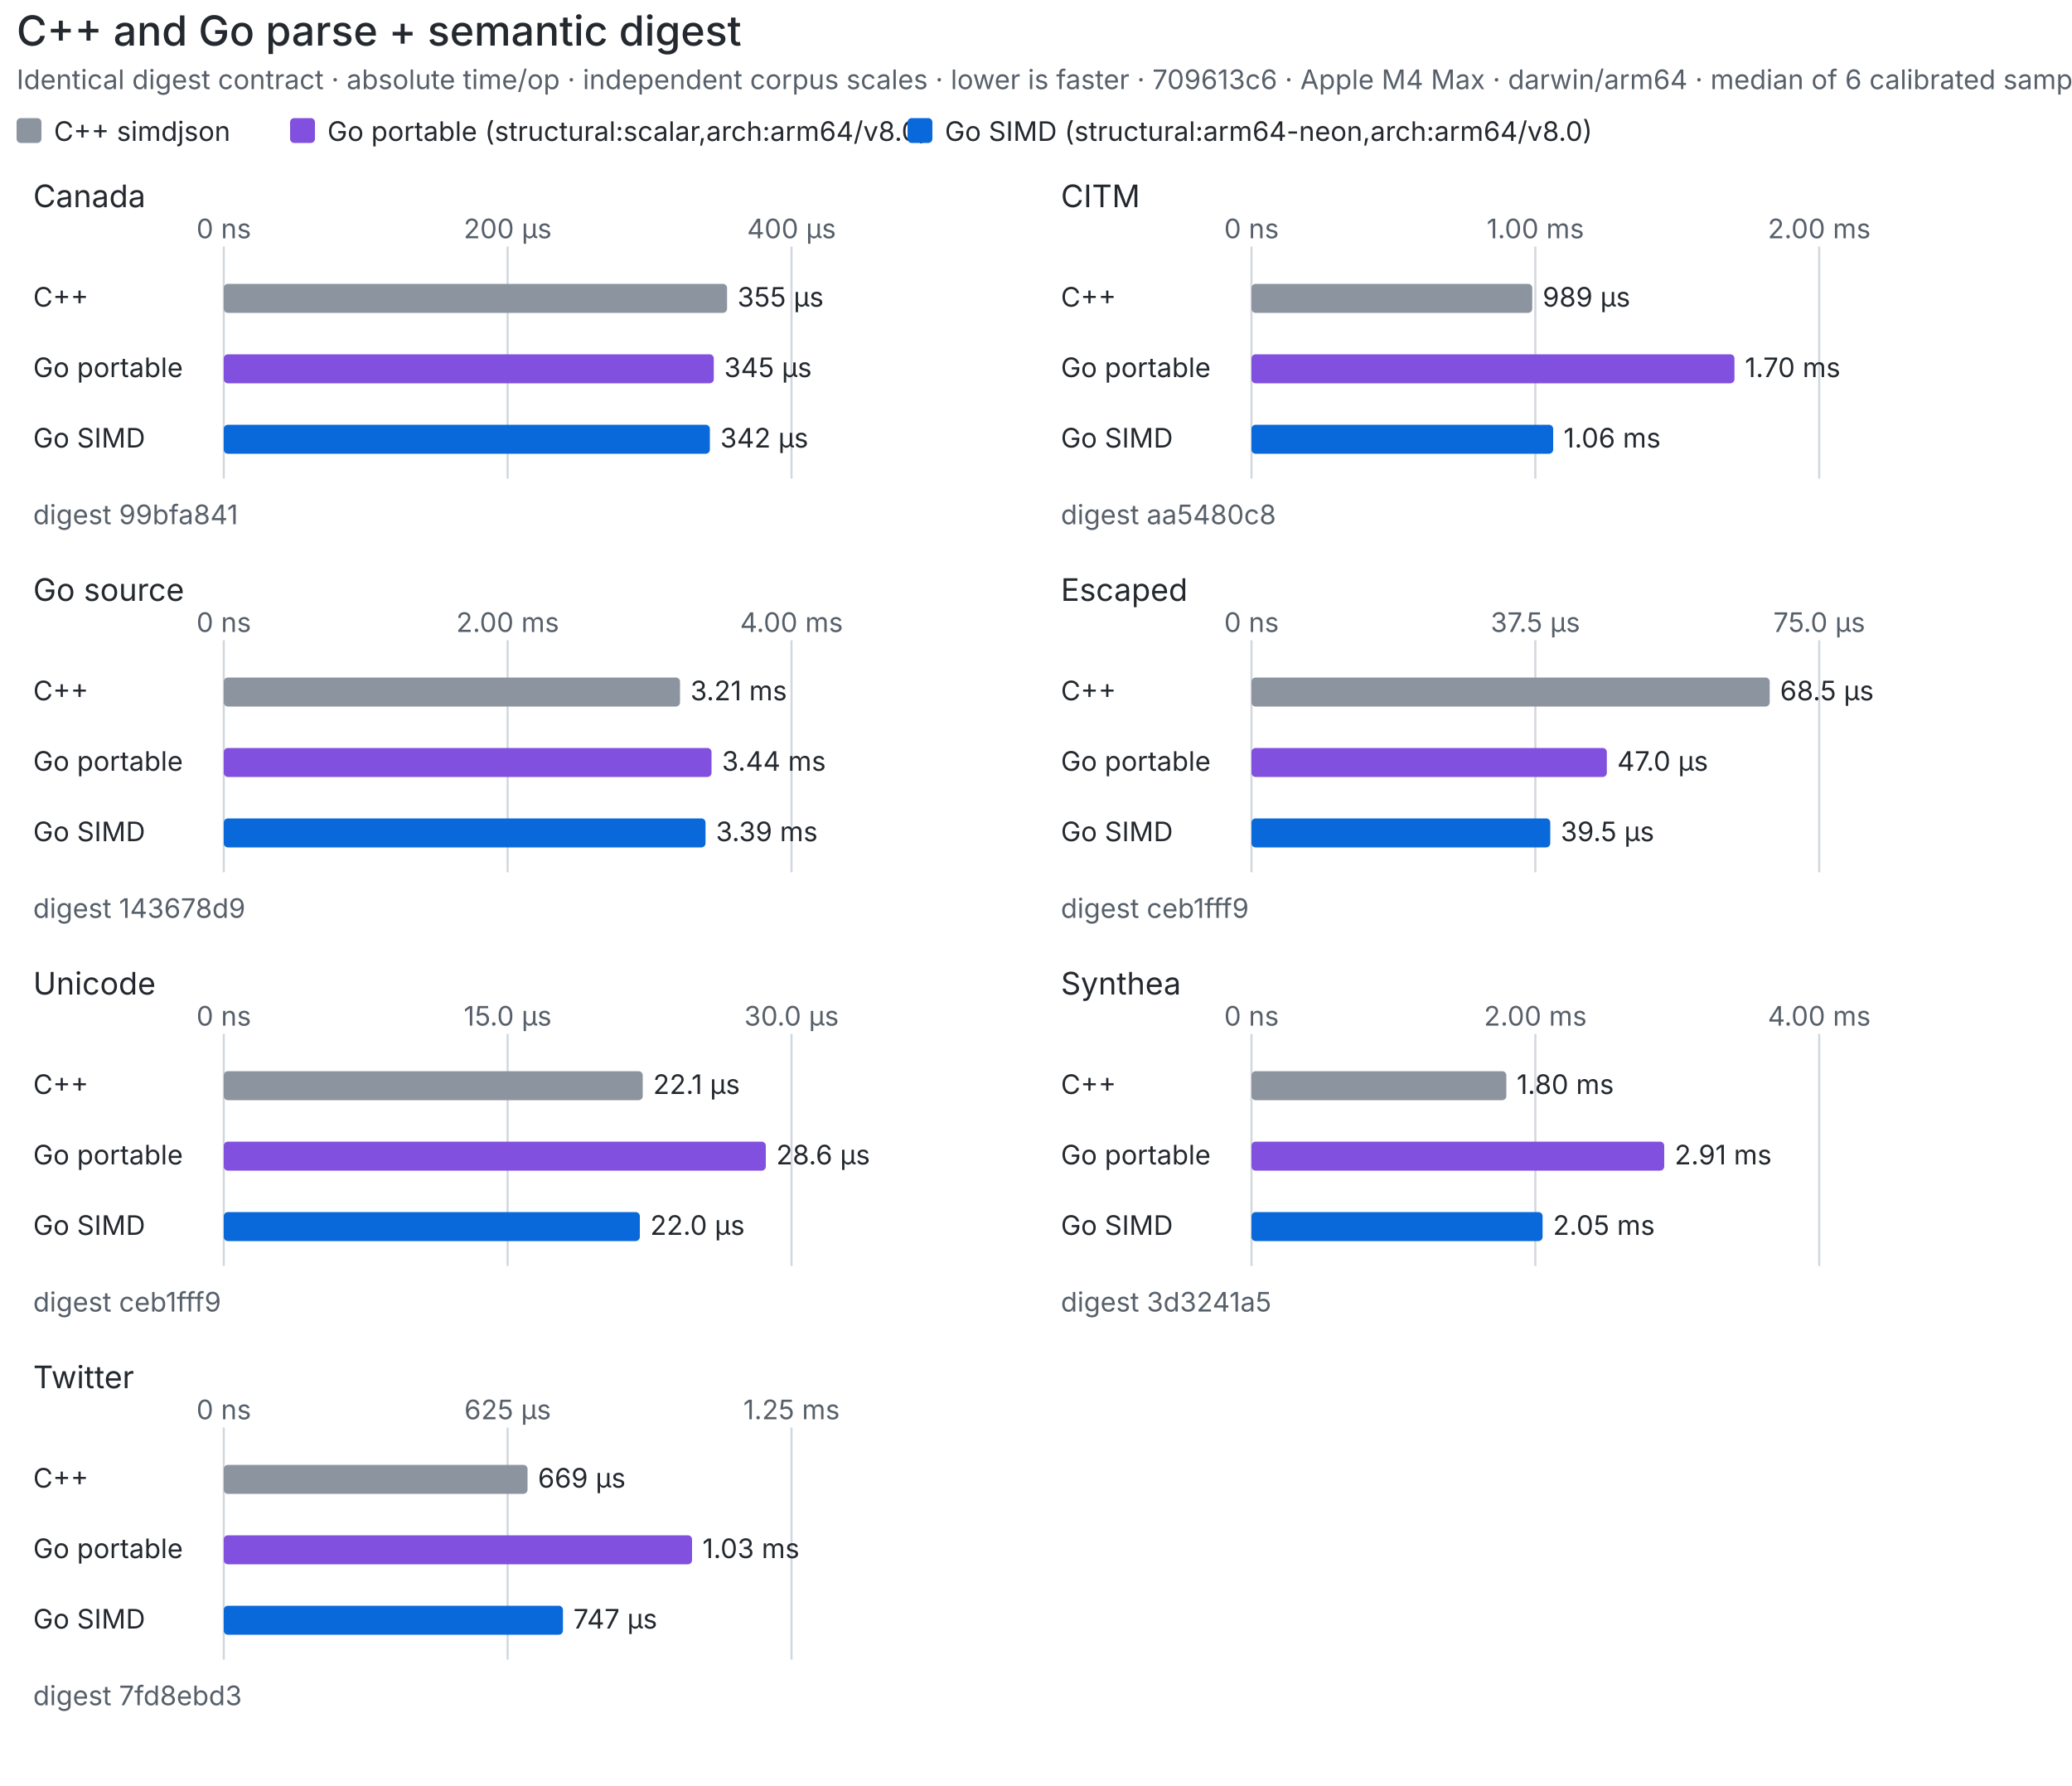
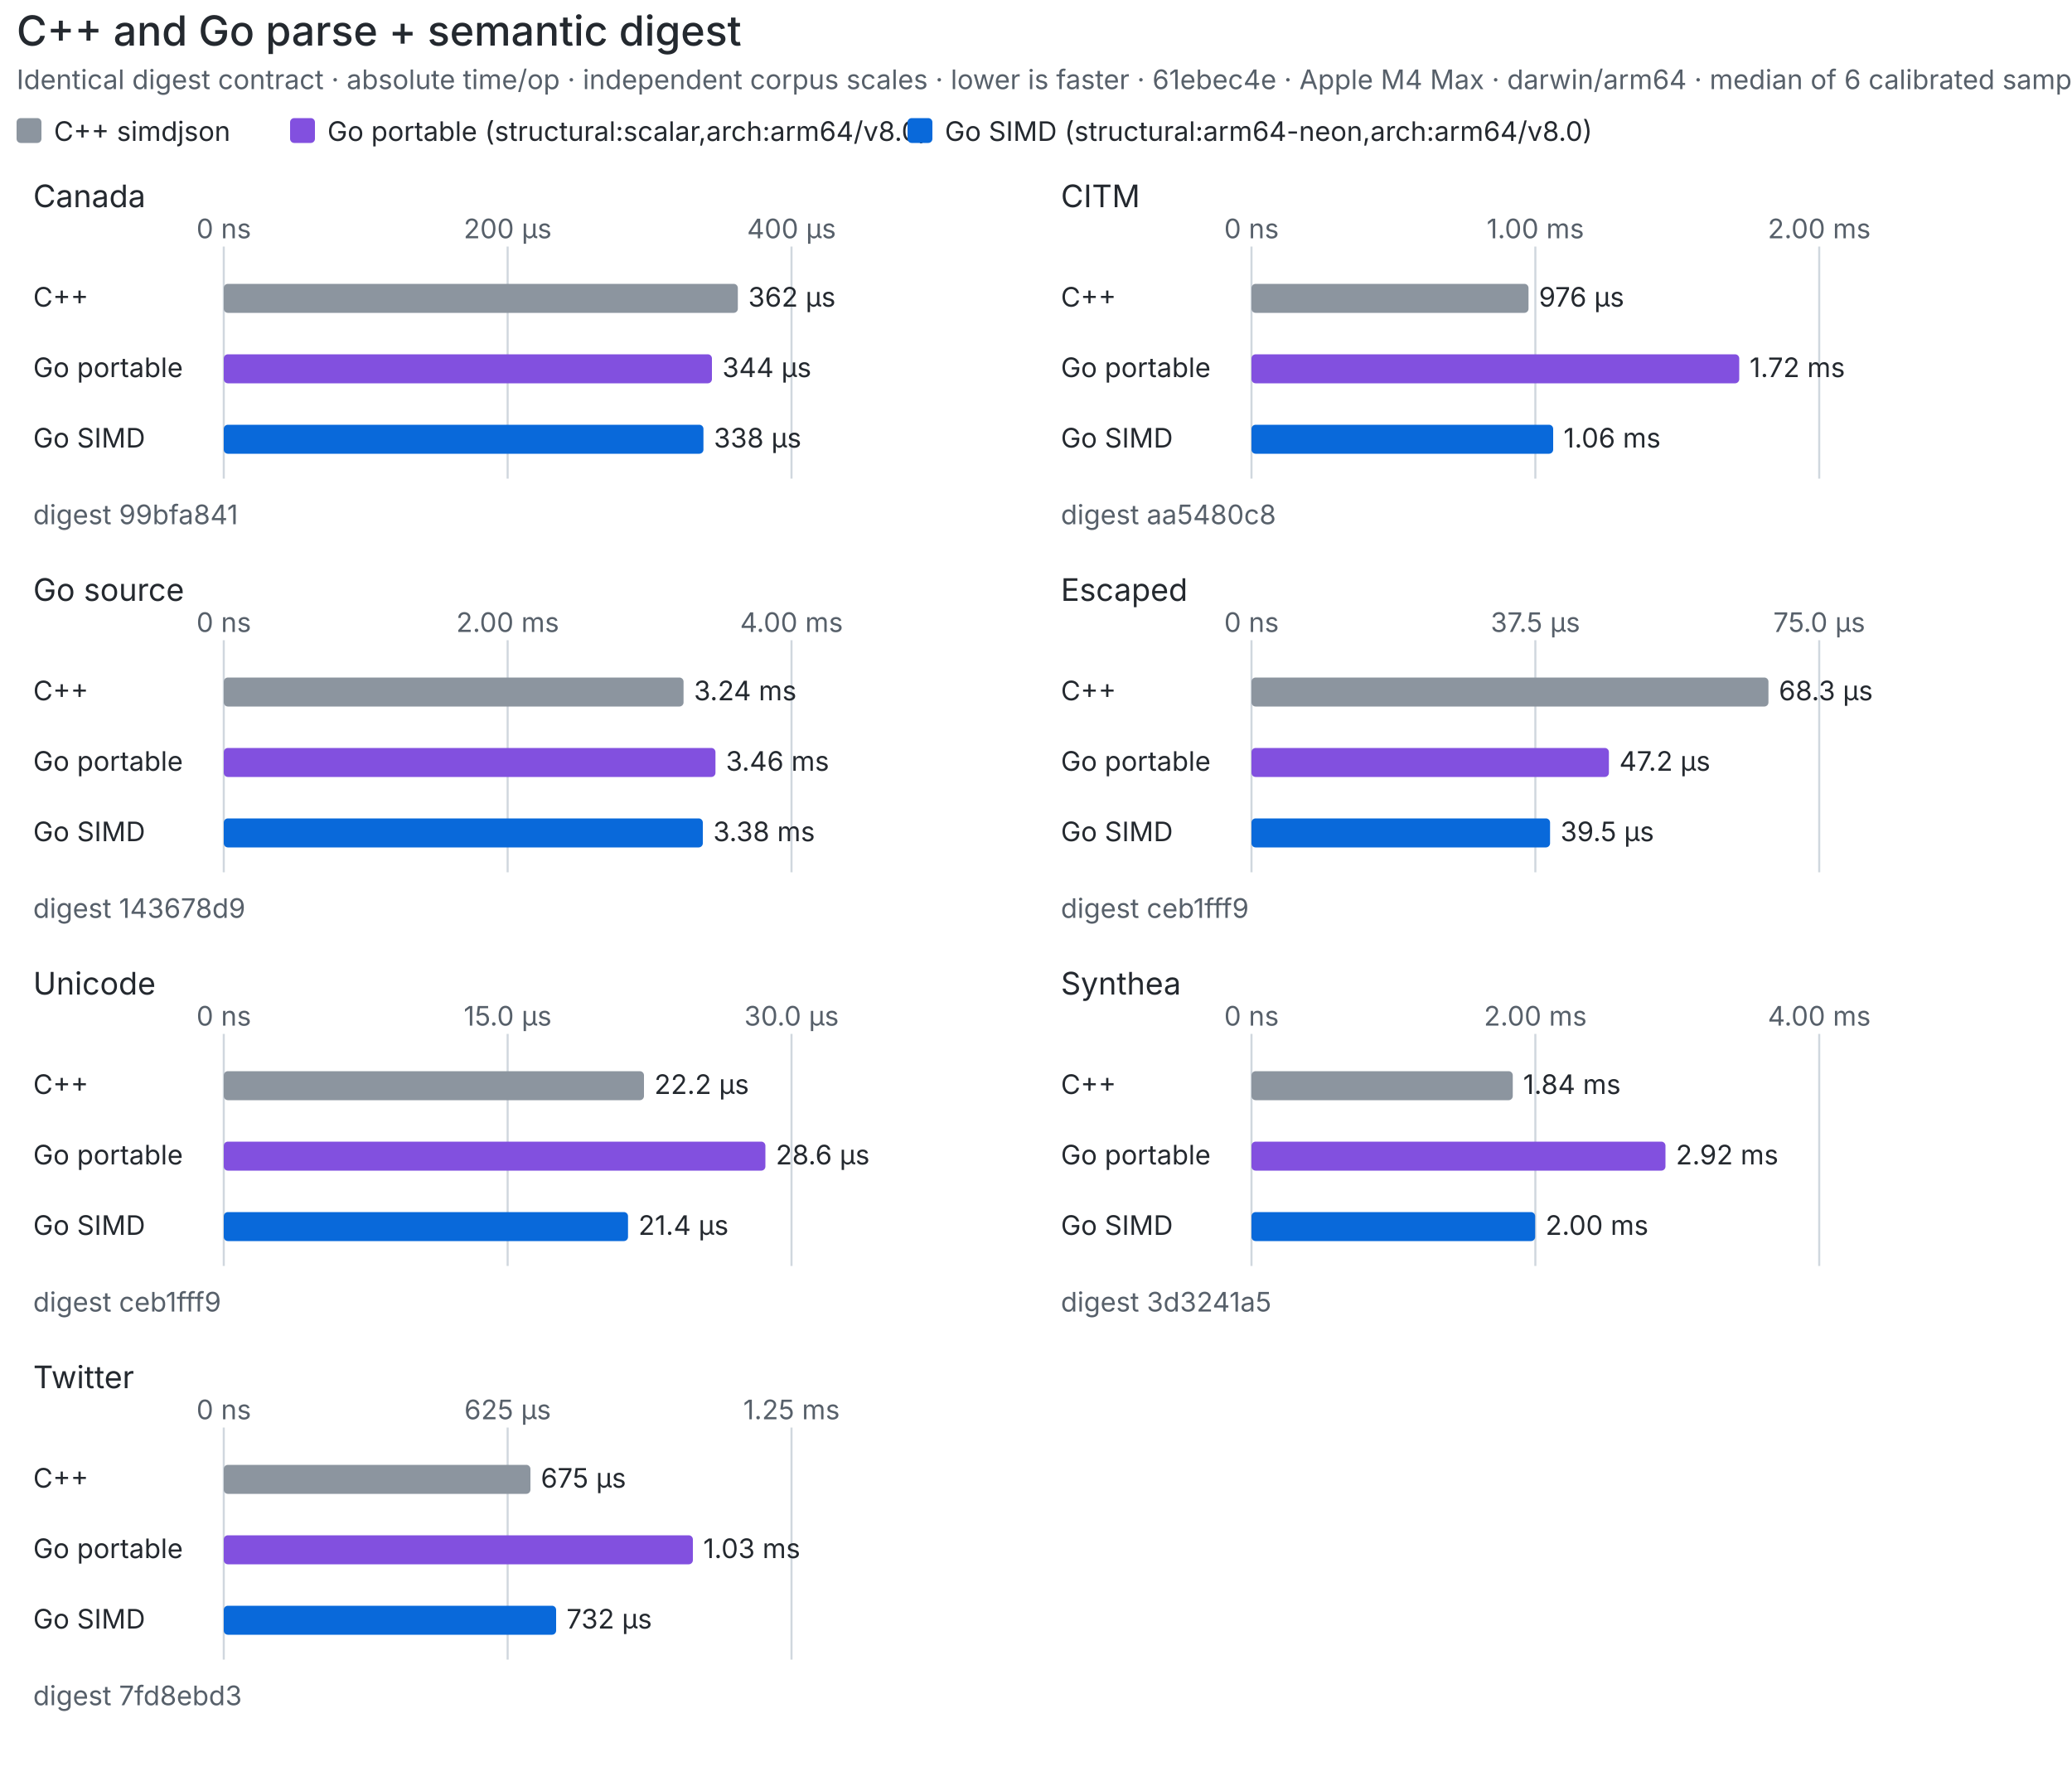
<svg xmlns="http://www.w3.org/2000/svg" width="1000" height="862" viewBox="0 0 1000 862" role="img" aria-labelledby="title desc">
  <style>
svg { color-scheme: light dark; }
text { fill:#24292f; font:15px -apple-system,BlinkMacSystemFont,"Segoe UI",sans-serif; }
.heading { font-size:20px; font-weight:500; }
.note { font-size:13px; }
.muted { fill:#57606a; }
.grid { stroke:#d0d7de; stroke-width:1; }
.baseline { stroke:#8c959f; stroke-width:2; }
.portable { fill:#8250df; }
.simd { fill:#0969da; }
.reference { fill:#8c959f; }
.peer { fill:#1a7f37; }
.cell { fill:#f6f8fa; }
@media (prefers-color-scheme: dark) {
text { fill:#f0f6fc; }
.muted { fill:#8c959f; }
.grid { stroke:#30363d; }
.baseline { stroke:#6e7681; }
.portable { fill:#bc8cff; }
.simd { fill:#58a6ff; }
.reference { fill:#8c959f; }
.peer { fill:#3fb950; }
.cell { fill:#161b22; }
}
</style>
  <text class="heading" x="8" y="22">C++ and Go parse + semantic digest</text>
-   <text class="muted note" x="8" y="43">Identical digest contract · absolute time/op · independent corpus scales · lower is faster · 709613c6 · Apple M4 Max · darwin/arm64 · median of 6 calibrated samples (≥250ms each) · Go 03845e30</text>
+   <text class="muted note" x="8" y="43">Identical digest contract · absolute time/op · independent corpus scales · lower is faster · 61ebec4e · Apple M4 Max · darwin/arm64 · median of 6 calibrated samples (≥250ms each) · Go 03845e30</text>
  <rect class="reference" x="8" y="57" width="12" height="12" rx="2" />
  <text class="note" x="26" y="68">C++ simdjson</text>
  <rect class="portable" x="140" y="57" width="12" height="12" rx="2" />
  <text class="note" x="158" y="68">Go portable (structural:scalar,arch:arm64/v8.0)</text>
  <rect class="simd" x="438" y="57" width="12" height="12" rx="2" />
  <text class="note" x="456" y="68">Go SIMD (structural:arm64-neon,arch:arm64/v8.0)</text>
  <text x="16.0" y="100.0">Canada</text>
  <line class="grid" x1="108.0" y1="119.0" x2="108.0" y2="231.0" />
  <text class="muted note" x="108.0" y="115.0" text-anchor="middle">0 ns</text>
  <line class="grid" x1="245.0" y1="119.0" x2="245.0" y2="231.0" />
  <text class="muted note" x="245.0" y="115.0" text-anchor="middle">200 µs</text>
  <line class="grid" x1="382.0" y1="119.0" x2="382.0" y2="231.0" />
  <text class="muted note" x="382.0" y="115.0" text-anchor="middle">400 µs</text>
  <text class="note" x="16.0" y="148.0">C++</text>
-   <rect class="reference" x="108.0" y="137.0" width="242.9" height="14" rx="2" />
-   <text class="note" x="355.9" y="148.0">355 µs</text>
+   <rect class="reference" x="108.0" y="137.0" width="248.1" height="14" rx="2" />
+   <text class="note" x="361.1" y="148.0">362 µs</text>
  <text class="note" x="16.0" y="182.0">Go portable</text>
-   <rect class="portable" x="108.0" y="171.0" width="236.5" height="14" rx="2" />
-   <text class="note" x="349.5" y="182.0">345 µs</text>
+   <rect class="portable" x="108.0" y="171.0" width="235.6" height="14" rx="2" />
+   <text class="note" x="348.6" y="182.0">344 µs</text>
  <text class="note" x="16.0" y="216.0">Go SIMD</text>
-   <rect class="simd" x="108.0" y="205.0" width="234.6" height="14" rx="2" />
-   <text class="note" x="347.6" y="216.0">342 µs</text>
+   <rect class="simd" x="108.0" y="205.0" width="231.5" height="14" rx="2" />
+   <text class="note" x="344.5" y="216.0">338 µs</text>
  <text class="muted note" x="16.0" y="253.0">digest 99bfa841</text>
  <text x="512.0" y="100.0">CITM</text>
  <line class="grid" x1="604.0" y1="119.0" x2="604.0" y2="231.0" />
  <text class="muted note" x="604.0" y="115.0" text-anchor="middle">0 ns</text>
  <line class="grid" x1="741.0" y1="119.0" x2="741.0" y2="231.0" />
  <text class="muted note" x="741.0" y="115.0" text-anchor="middle">1.00 ms</text>
  <line class="grid" x1="878.0" y1="119.0" x2="878.0" y2="231.0" />
  <text class="muted note" x="878.0" y="115.0" text-anchor="middle">2.00 ms</text>
  <text class="note" x="512.0" y="148.0">C++</text>
-   <rect class="reference" x="604.0" y="137.0" width="135.5" height="14" rx="2" />
-   <text class="note" x="744.5" y="148.0">989 µs</text>
+   <rect class="reference" x="604.0" y="137.0" width="133.7" height="14" rx="2" />
+   <text class="note" x="742.7" y="148.0">976 µs</text>
  <text class="note" x="512.0" y="182.0">Go portable</text>
-   <rect class="portable" x="604.0" y="171.0" width="233.1" height="14" rx="2" />
-   <text class="note" x="842.1" y="182.0">1.70 ms</text>
+   <rect class="portable" x="604.0" y="171.0" width="235.4" height="14" rx="2" />
+   <text class="note" x="844.4" y="182.0">1.72 ms</text>
  <text class="note" x="512.0" y="216.0">Go SIMD</text>
  <rect class="simd" x="604.0" y="205.0" width="145.6" height="14" rx="2" />
  <text class="note" x="754.6" y="216.0">1.06 ms</text>
  <text class="muted note" x="512.0" y="253.0">digest aa5480c8</text>
  <text x="16.0" y="290.0">Go source</text>
  <line class="grid" x1="108.0" y1="309.0" x2="108.0" y2="421.0" />
  <text class="muted note" x="108.0" y="305.0" text-anchor="middle">0 ns</text>
  <line class="grid" x1="245.0" y1="309.0" x2="245.0" y2="421.0" />
  <text class="muted note" x="245.0" y="305.0" text-anchor="middle">2.00 ms</text>
  <line class="grid" x1="382.0" y1="309.0" x2="382.0" y2="421.0" />
  <text class="muted note" x="382.0" y="305.0" text-anchor="middle">4.00 ms</text>
  <text class="note" x="16.0" y="338.0">C++</text>
-   <rect class="reference" x="108.0" y="327.0" width="220.2" height="14" rx="2" />
-   <text class="note" x="333.2" y="338.0">3.21 ms</text>
+   <rect class="reference" x="108.0" y="327.0" width="221.9" height="14" rx="2" />
+   <text class="note" x="334.9" y="338.0">3.24 ms</text>
  <text class="note" x="16.0" y="372.0">Go portable</text>
-   <rect class="portable" x="108.0" y="361.0" width="235.4" height="14" rx="2" />
-   <text class="note" x="348.4" y="372.0">3.44 ms</text>
+   <rect class="portable" x="108.0" y="361.0" width="237.3" height="14" rx="2" />
+   <text class="note" x="350.3" y="372.0">3.46 ms</text>
  <text class="note" x="16.0" y="406.0">Go SIMD</text>
-   <rect class="simd" x="108.0" y="395.0" width="232.5" height="14" rx="2" />
-   <text class="note" x="345.5" y="406.0">3.39 ms</text>
+   <rect class="simd" x="108.0" y="395.0" width="231.2" height="14" rx="2" />
+   <text class="note" x="344.2" y="406.0">3.38 ms</text>
  <text class="muted note" x="16.0" y="443.0">digest 143678d9</text>
  <text x="512.0" y="290.0">Escaped</text>
  <line class="grid" x1="604.0" y1="309.0" x2="604.0" y2="421.0" />
  <text class="muted note" x="604.0" y="305.0" text-anchor="middle">0 ns</text>
  <line class="grid" x1="741.0" y1="309.0" x2="741.0" y2="421.0" />
  <text class="muted note" x="741.0" y="305.0" text-anchor="middle">37.5 µs</text>
  <line class="grid" x1="878.0" y1="309.0" x2="878.0" y2="421.0" />
  <text class="muted note" x="878.0" y="305.0" text-anchor="middle">75.0 µs</text>
  <text class="note" x="512.0" y="338.0">C++</text>
-   <rect class="reference" x="604.0" y="327.0" width="250.1" height="14" rx="2" />
-   <text class="note" x="859.1" y="338.0">68.5 µs</text>
+   <rect class="reference" x="604.0" y="327.0" width="249.5" height="14" rx="2" />
+   <text class="note" x="858.5" y="338.0">68.3 µs</text>
  <text class="note" x="512.0" y="372.0">Go portable</text>
-   <rect class="portable" x="604.0" y="361.0" width="171.5" height="14" rx="2" />
-   <text class="note" x="780.5" y="372.0">47.0 µs</text>
+   <rect class="portable" x="604.0" y="361.0" width="172.5" height="14" rx="2" />
+   <text class="note" x="781.5" y="372.0">47.2 µs</text>
  <text class="note" x="512.0" y="406.0">Go SIMD</text>
-   <rect class="simd" x="604.0" y="395.0" width="144.2" height="14" rx="2" />
-   <text class="note" x="753.2" y="406.0">39.5 µs</text>
+   <rect class="simd" x="604.0" y="395.0" width="144.1" height="14" rx="2" />
+   <text class="note" x="753.1" y="406.0">39.5 µs</text>
  <text class="muted note" x="512.0" y="443.0">digest ceb1fff9</text>
  <text x="16.0" y="480.0">Unicode</text>
  <line class="grid" x1="108.0" y1="499.0" x2="108.0" y2="611.0" />
  <text class="muted note" x="108.0" y="495.0" text-anchor="middle">0 ns</text>
  <line class="grid" x1="245.0" y1="499.0" x2="245.0" y2="611.0" />
  <text class="muted note" x="245.0" y="495.0" text-anchor="middle">15.0 µs</text>
  <line class="grid" x1="382.0" y1="499.0" x2="382.0" y2="611.0" />
  <text class="muted note" x="382.0" y="495.0" text-anchor="middle">30.0 µs</text>
  <text class="note" x="16.0" y="528.0">C++</text>
-   <rect class="reference" x="108.0" y="517.0" width="202.2" height="14" rx="2" />
-   <text class="note" x="315.2" y="528.0">22.1 µs</text>
+   <rect class="reference" x="108.0" y="517.0" width="202.8" height="14" rx="2" />
+   <text class="note" x="315.8" y="528.0">22.2 µs</text>
  <text class="note" x="16.0" y="562.0">Go portable</text>
-   <rect class="portable" x="108.0" y="551.0" width="261.6" height="14" rx="2" />
-   <text class="note" x="374.6" y="562.0">28.6 µs</text>
+   <rect class="portable" x="108.0" y="551.0" width="261.4" height="14" rx="2" />
+   <text class="note" x="374.4" y="562.0">28.6 µs</text>
  <text class="note" x="16.0" y="596.0">Go SIMD</text>
-   <rect class="simd" x="108.0" y="585.0" width="200.8" height="14" rx="2" />
-   <text class="note" x="313.8" y="596.0">22.0 µs</text>
+   <rect class="simd" x="108.0" y="585.0" width="195.1" height="14" rx="2" />
+   <text class="note" x="308.1" y="596.0">21.4 µs</text>
  <text class="muted note" x="16.0" y="633.0">digest ceb1fff9</text>
  <text x="512.0" y="480.0">Synthea</text>
  <line class="grid" x1="604.0" y1="499.0" x2="604.0" y2="611.0" />
  <text class="muted note" x="604.0" y="495.0" text-anchor="middle">0 ns</text>
  <line class="grid" x1="741.0" y1="499.0" x2="741.0" y2="611.0" />
  <text class="muted note" x="741.0" y="495.0" text-anchor="middle">2.00 ms</text>
  <line class="grid" x1="878.0" y1="499.0" x2="878.0" y2="611.0" />
  <text class="muted note" x="878.0" y="495.0" text-anchor="middle">4.00 ms</text>
  <text class="note" x="512.0" y="528.0">C++</text>
-   <rect class="reference" x="604.0" y="517.0" width="123.0" height="14" rx="2" />
-   <text class="note" x="732.0" y="528.0">1.80 ms</text>
+   <rect class="reference" x="604.0" y="517.0" width="126.1" height="14" rx="2" />
+   <text class="note" x="735.1" y="528.0">1.84 ms</text>
  <text class="note" x="512.0" y="562.0">Go portable</text>
-   <rect class="portable" x="604.0" y="551.0" width="199.2" height="14" rx="2" />
-   <text class="note" x="808.2" y="562.0">2.91 ms</text>
+   <rect class="portable" x="604.0" y="551.0" width="199.8" height="14" rx="2" />
+   <text class="note" x="808.8" y="562.0">2.92 ms</text>
  <text class="note" x="512.0" y="596.0">Go SIMD</text>
-   <rect class="simd" x="604.0" y="585.0" width="140.5" height="14" rx="2" />
-   <text class="note" x="749.5" y="596.0">2.05 ms</text>
+   <rect class="simd" x="604.0" y="585.0" width="136.9" height="14" rx="2" />
+   <text class="note" x="745.9" y="596.0">2.00 ms</text>
  <text class="muted note" x="512.0" y="633.0">digest 3d3241a5</text>
  <text x="16.0" y="670.0">Twitter</text>
  <line class="grid" x1="108.0" y1="689.0" x2="108.0" y2="801.0" />
  <text class="muted note" x="108.0" y="685.0" text-anchor="middle">0 ns</text>
  <line class="grid" x1="245.0" y1="689.0" x2="245.0" y2="801.0" />
  <text class="muted note" x="245.0" y="685.0" text-anchor="middle">625 µs</text>
  <line class="grid" x1="382.0" y1="689.0" x2="382.0" y2="801.0" />
  <text class="muted note" x="382.0" y="685.0" text-anchor="middle">1.25 ms</text>
  <text class="note" x="16.0" y="718.0">C++</text>
-   <rect class="reference" x="108.0" y="707.0" width="146.6" height="14" rx="2" />
-   <text class="note" x="259.6" y="718.0">669 µs</text>
+   <rect class="reference" x="108.0" y="707.0" width="148.0" height="14" rx="2" />
+   <text class="note" x="261.0" y="718.0">675 µs</text>
  <text class="note" x="16.0" y="752.0">Go portable</text>
-   <rect class="portable" x="108.0" y="741.0" width="226.0" height="14" rx="2" />
-   <text class="note" x="339.0" y="752.0">1.03 ms</text>
+   <rect class="portable" x="108.0" y="741.0" width="226.4" height="14" rx="2" />
+   <text class="note" x="339.4" y="752.0">1.03 ms</text>
  <text class="note" x="16.0" y="786.0">Go SIMD</text>
-   <rect class="simd" x="108.0" y="775.0" width="163.7" height="14" rx="2" />
-   <text class="note" x="276.7" y="786.0">747 µs</text>
+   <rect class="simd" x="108.0" y="775.0" width="160.4" height="14" rx="2" />
+   <text class="note" x="273.4" y="786.0">732 µs</text>
  <text class="muted note" x="16.0" y="823.0">digest 7fd8ebd3</text>
</svg>
